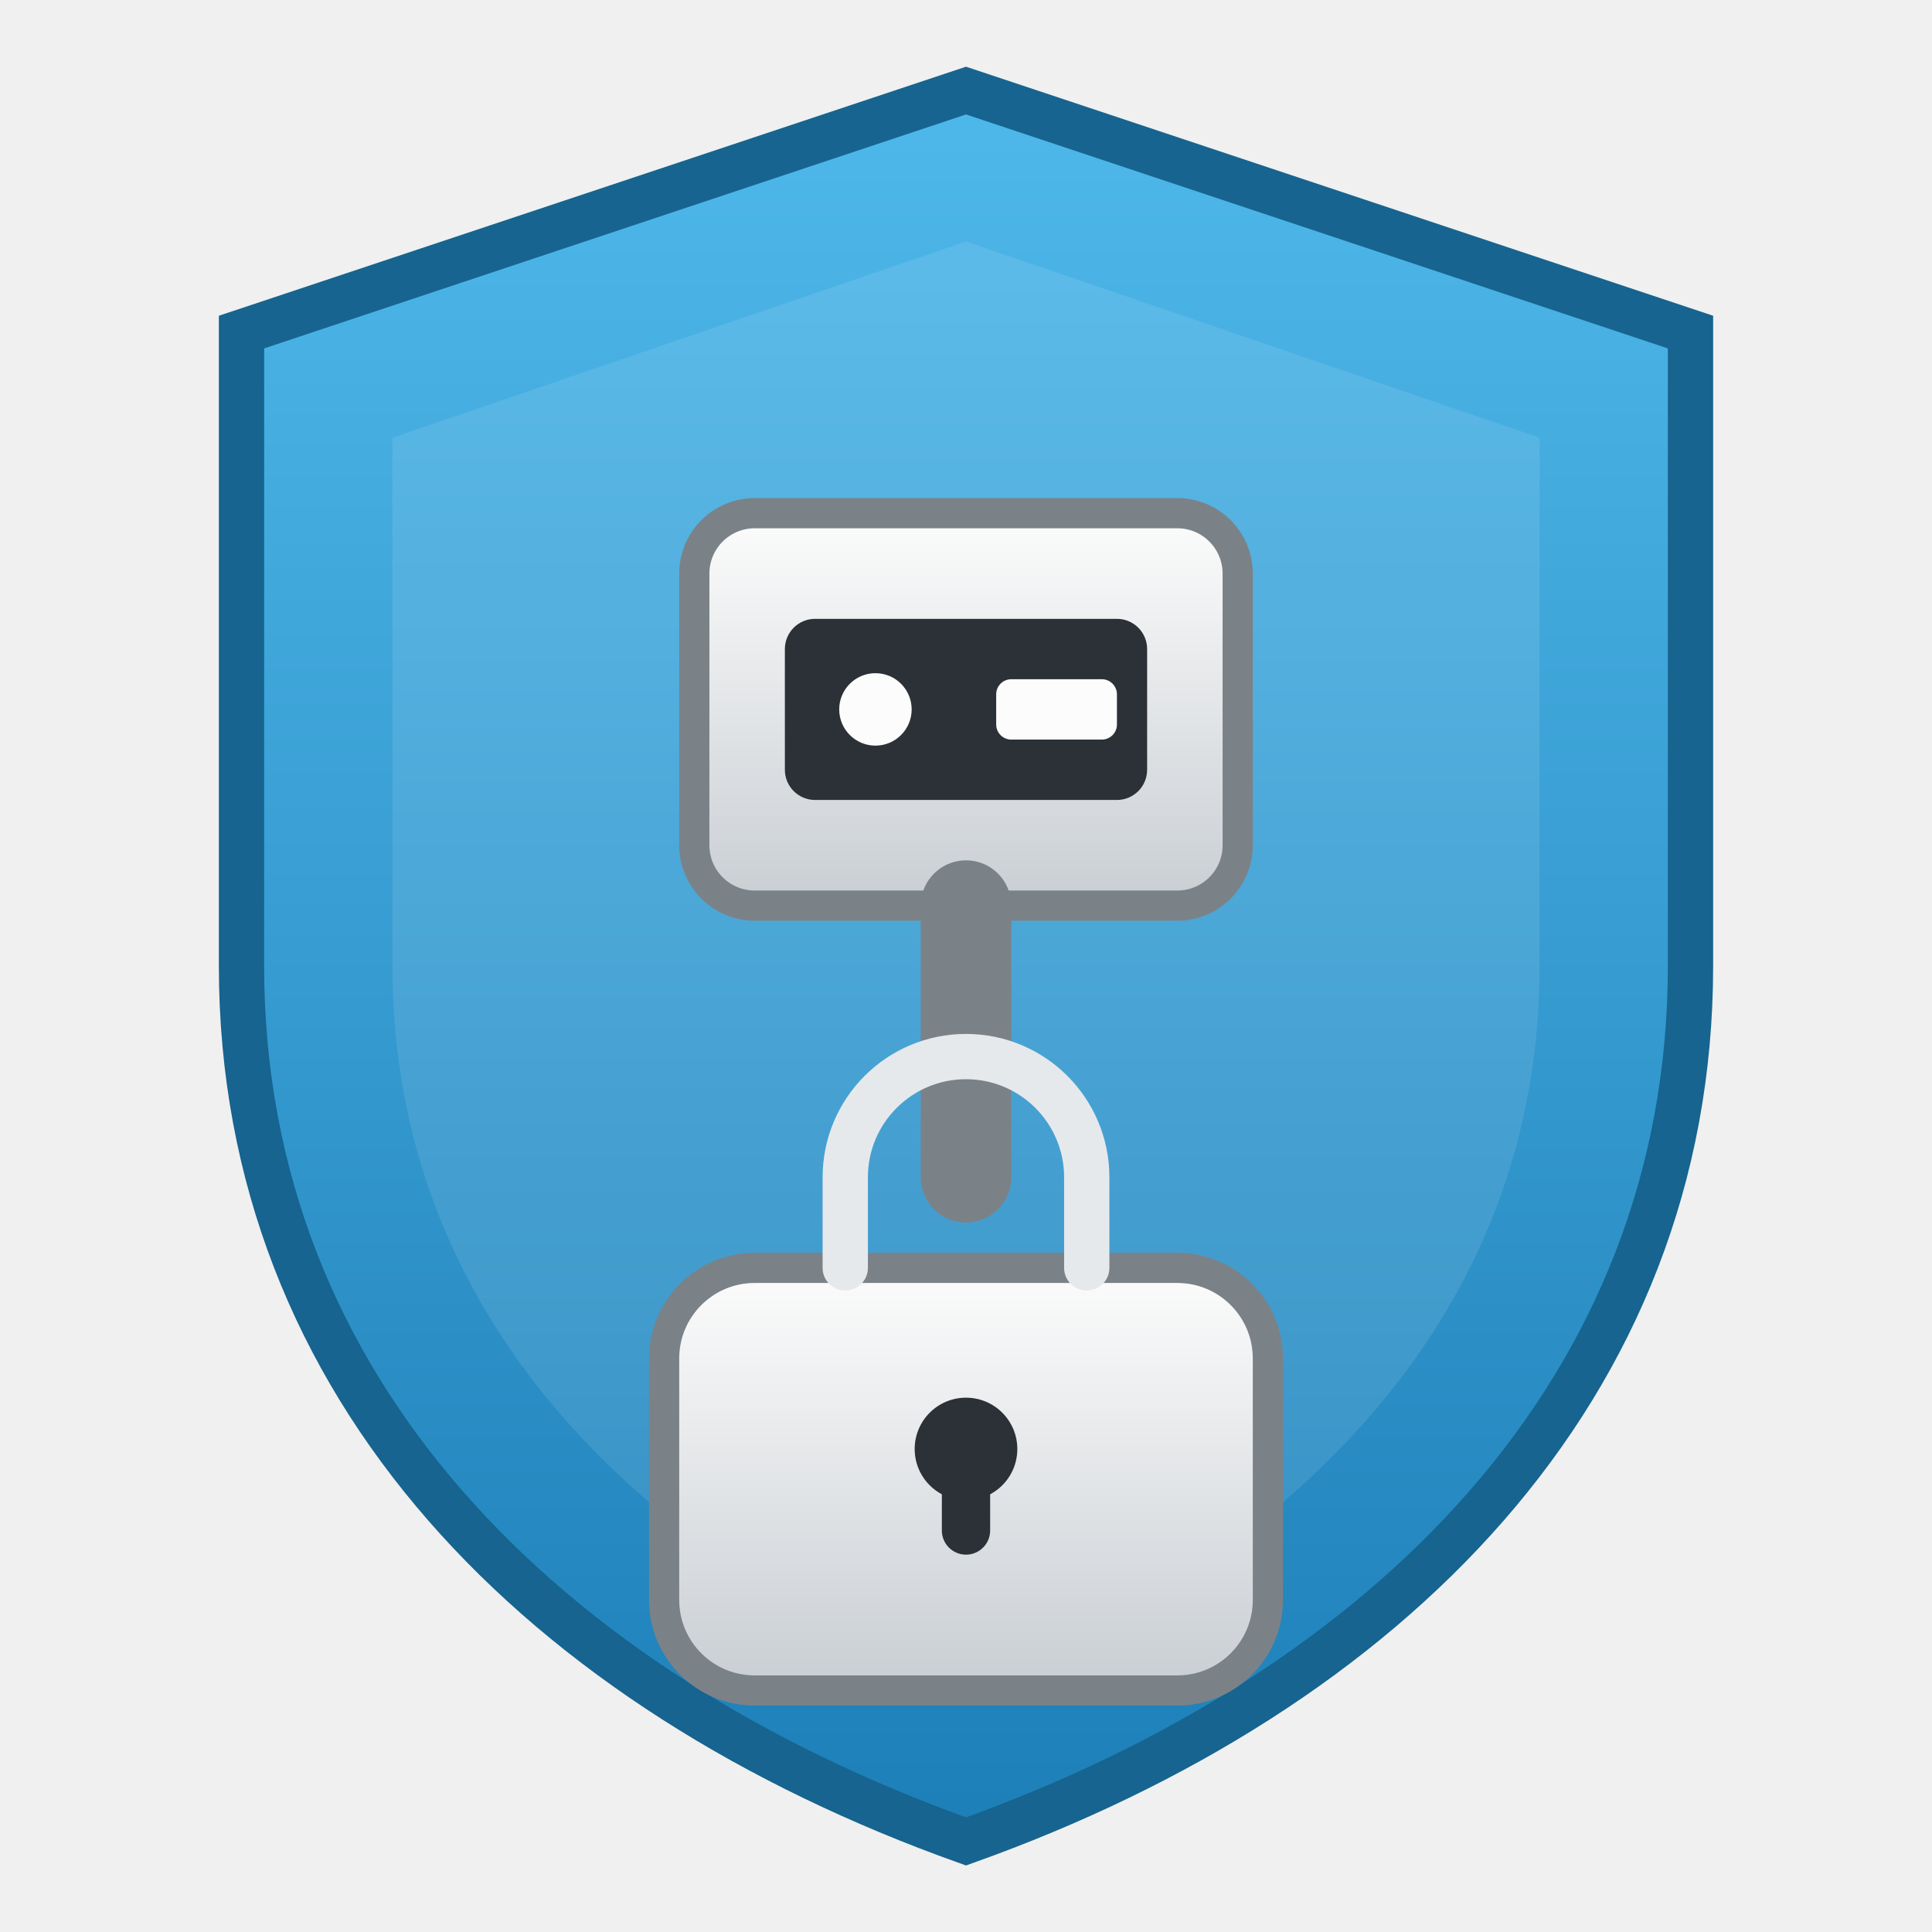
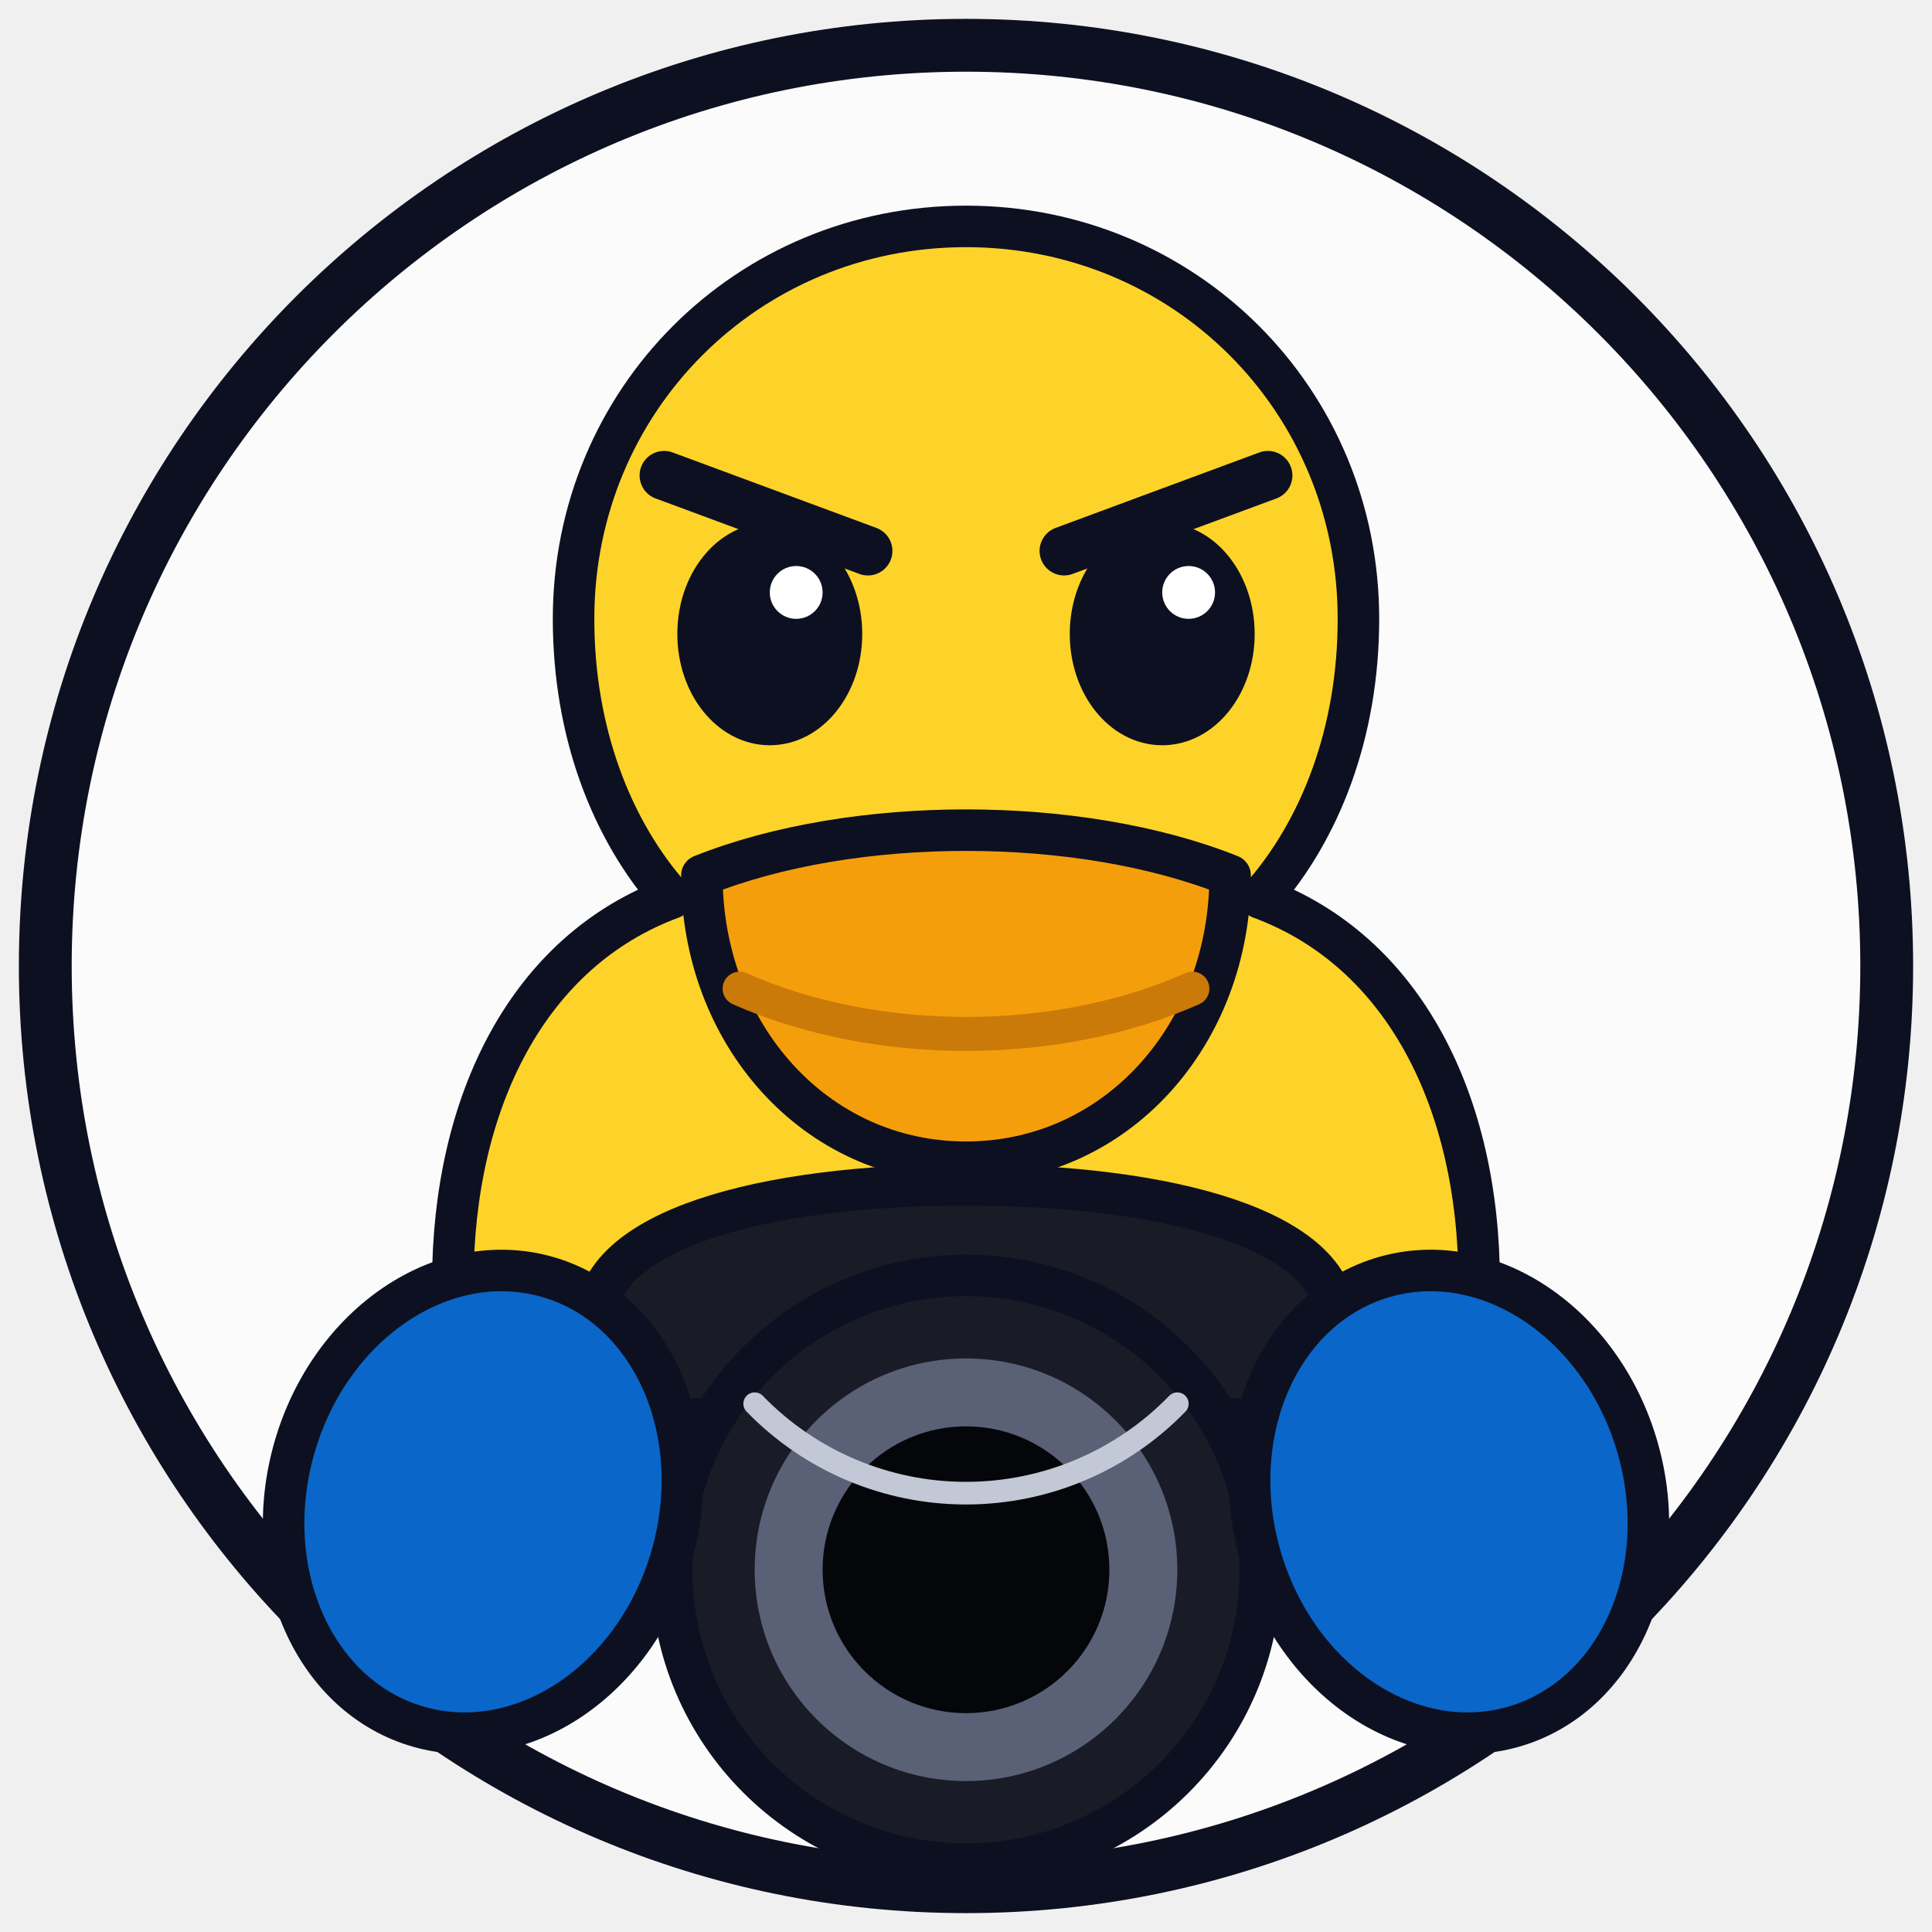
- <svg xmlns="http://www.w3.org/2000/svg" viewBox="0 0 128 128" width="128" height="128">
-   <defs>
-     <linearGradient id="shield" x1="0" y1="0" x2="0" y2="1">
-       <stop offset="0" stop-color="#4fb8ea" />
-       <stop offset="1" stop-color="#1d7fb8" />
-     </linearGradient>
-     <linearGradient id="metal" x1="0" y1="0" x2="0" y2="1">
-       <stop offset="0" stop-color="#fcfcfc" />
-       <stop offset="1" stop-color="#c9ced3" />
-     </linearGradient>
-   </defs>
-   <path d="M64 6 L112 22 V64 C112 92 92 112 64 122 C36 112 16 92 16 64 V22 Z" fill="url(#shield)" stroke="#16648f" stroke-width="3" />
-   <path d="M64 16 L102 29 V64 C102 87 86 103 64 112 C42 103 26 87 26 64 V29 Z" fill="#ffffff" opacity="0.10" />
-   <rect x="46" y="34" width="36" height="26" rx="4" fill="url(#metal)" stroke="#7a8288" stroke-width="2" />
-   <rect x="52" y="41" width="24" height="12" rx="2" fill="#2b3136" />
-   <circle cx="58" cy="47" r="2.4" fill="#fcfcfc" />
-   <rect x="66" y="45" width="8" height="4" rx="1" fill="#fcfcfc" />
-   <path d="M64 60 V78" stroke="#7a8288" stroke-width="6" stroke-linecap="round" />
-   <path d="M50 84 h28 a6 6 0 0 1 6 6 v16 a6 6 0 0 1 -6 6 h-28 a6 6 0 0 1 -6 -6 v-16 a6 6 0 0 1 6 -6 z" fill="url(#metal)" stroke="#7a8288" stroke-width="2" />
-   <path d="M56 84 v-6 a8 8 0 0 1 16 0 v6" fill="none" stroke="#e6e9ec" stroke-width="3" stroke-linecap="round" />
-   <circle cx="64" cy="96" r="3.4" fill="#2b3136" />
-   <rect x="62.4" y="96" width="3.2" height="7" rx="1.6" fill="#2b3136" />
+ <svg xmlns="http://www.w3.org/2000/svg" viewBox="0 0 512 512" width="512" height="512">
+   <circle cx="256" cy="256" r="244" fill="#FBFBFB" stroke="#0d1020" stroke-width="14" />
+   <g stroke="#0d1020" stroke-width="11" stroke-linejoin="round" stroke-linecap="round">
+     <path fill="#FED329" d="M 256 60 C 314 60 360 106 360 164 C 360 194 350 220 334 238       C 372 252 392 292 392 340 C 392 400 330 446 256 446 C 182 446 120 400 120 340       C 120 292 140 252 178 238 C 162 220 152 194 152 164 C 152 106 198 60 256 60 Z" />
+     <path fill="#191B26" d="M 158 350 C 158 326 202 314 256 314 C 310 314 354 326 354 350       L 354 376 L 158 376 Z" />
+     <circle fill="#191B26" cx="256" cy="416" r="78" />
+     <circle fill="#5A6076" cx="256" cy="416" r="56" stroke="none" />
+     <circle fill="#05060A" cx="256" cy="416" r="38" stroke="none" />
+     <ellipse fill="#0A66C8" cx="128" cy="398" rx="52" ry="62" transform="rotate(16 128 398)" />
+     <ellipse fill="#0A66C8" cx="384" cy="398" rx="52" ry="62" transform="rotate(-16 384 398)" />
+     <path fill="#F59E0B" d="M 186 232 C 226 216 286 216 326 232 C 326 274 296 308 256 308       C 216 308 186 274 186 232 Z" />
+     <ellipse fill="#0d1020" cx="204" cy="168" rx="19" ry="24" />
+     <ellipse fill="#0d1020" cx="308" cy="168" rx="19" ry="24" />
+   </g>
+   <g fill="none" stroke="#0d1020" stroke-linecap="round">
+     <path stroke="#C97A08" stroke-width="9" d="M 196 262 C 232 278 280 278 316 262" />
+     <path stroke-width="6" stroke="#C3C8D6" d="M 200 372 A 78 78 0 0 0 312 372" />
+     <path stroke-width="13" d="M 176 126 L 230 146" />
+     <path stroke-width="13" d="M 336 126 L 282 146" />
+   </g>
+   <g fill="#ffffff">
+     <circle cx="211" cy="157" r="7" />
+     <circle cx="315" cy="157" r="7" />
+   </g>
</svg>
